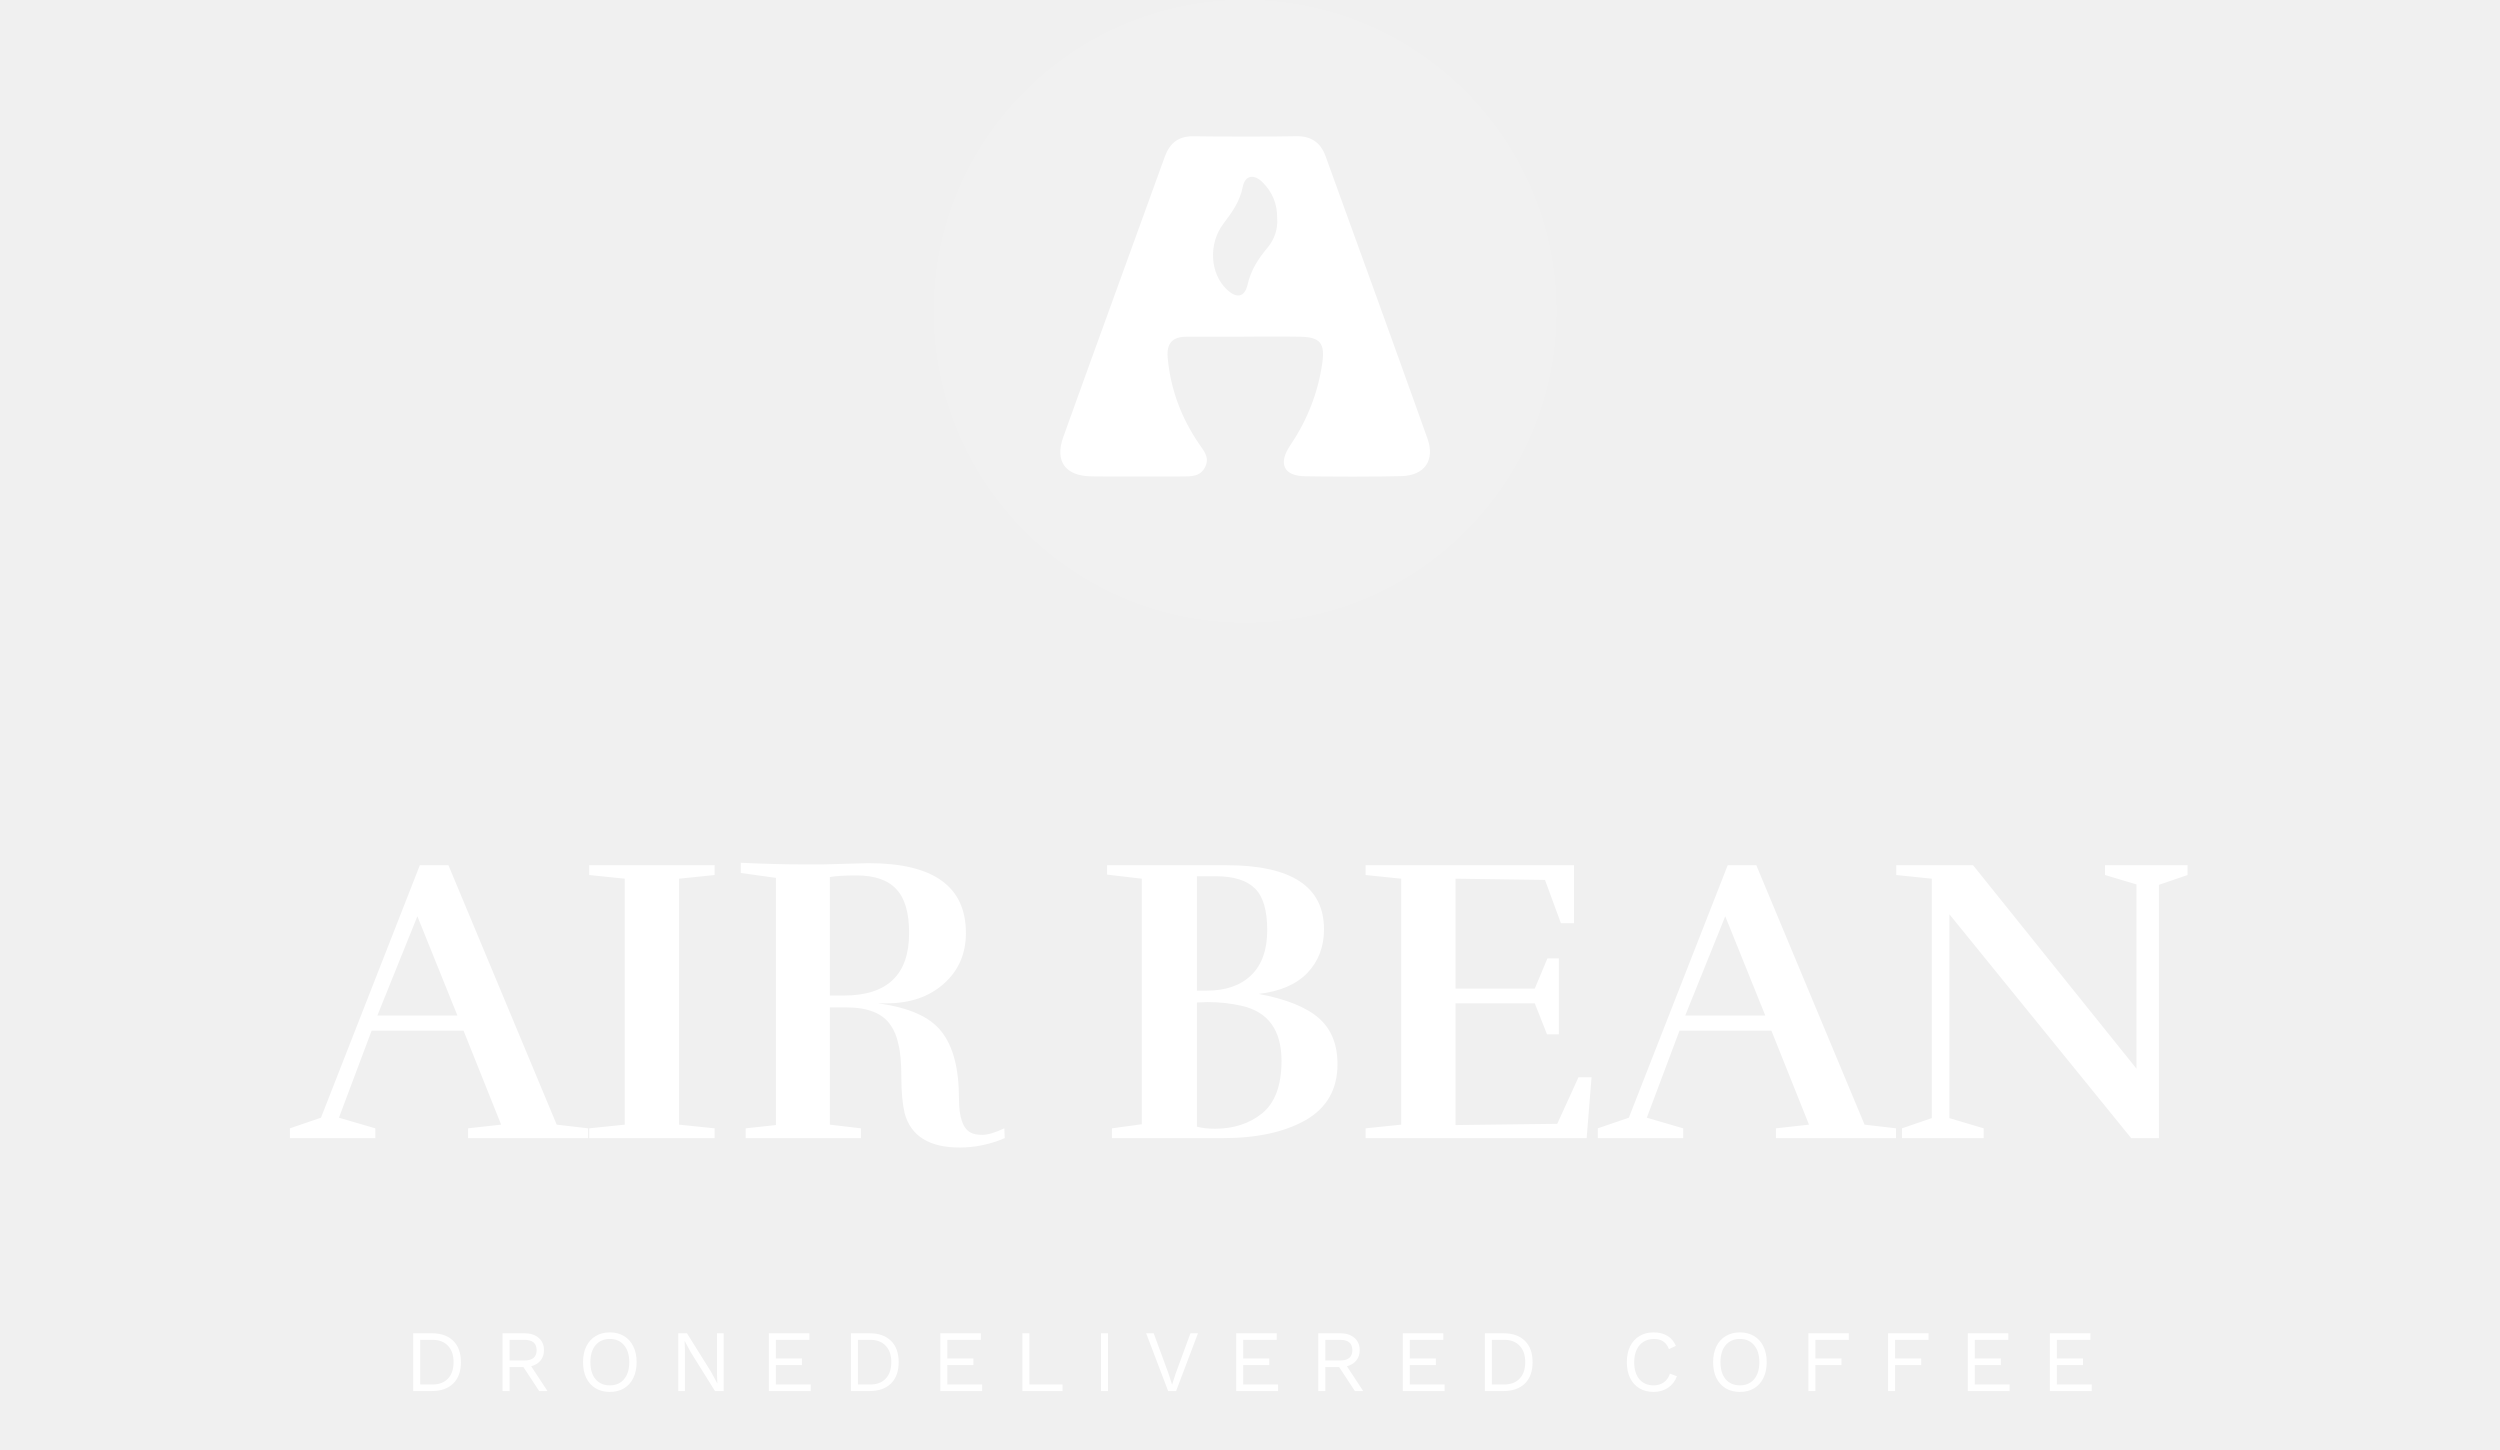
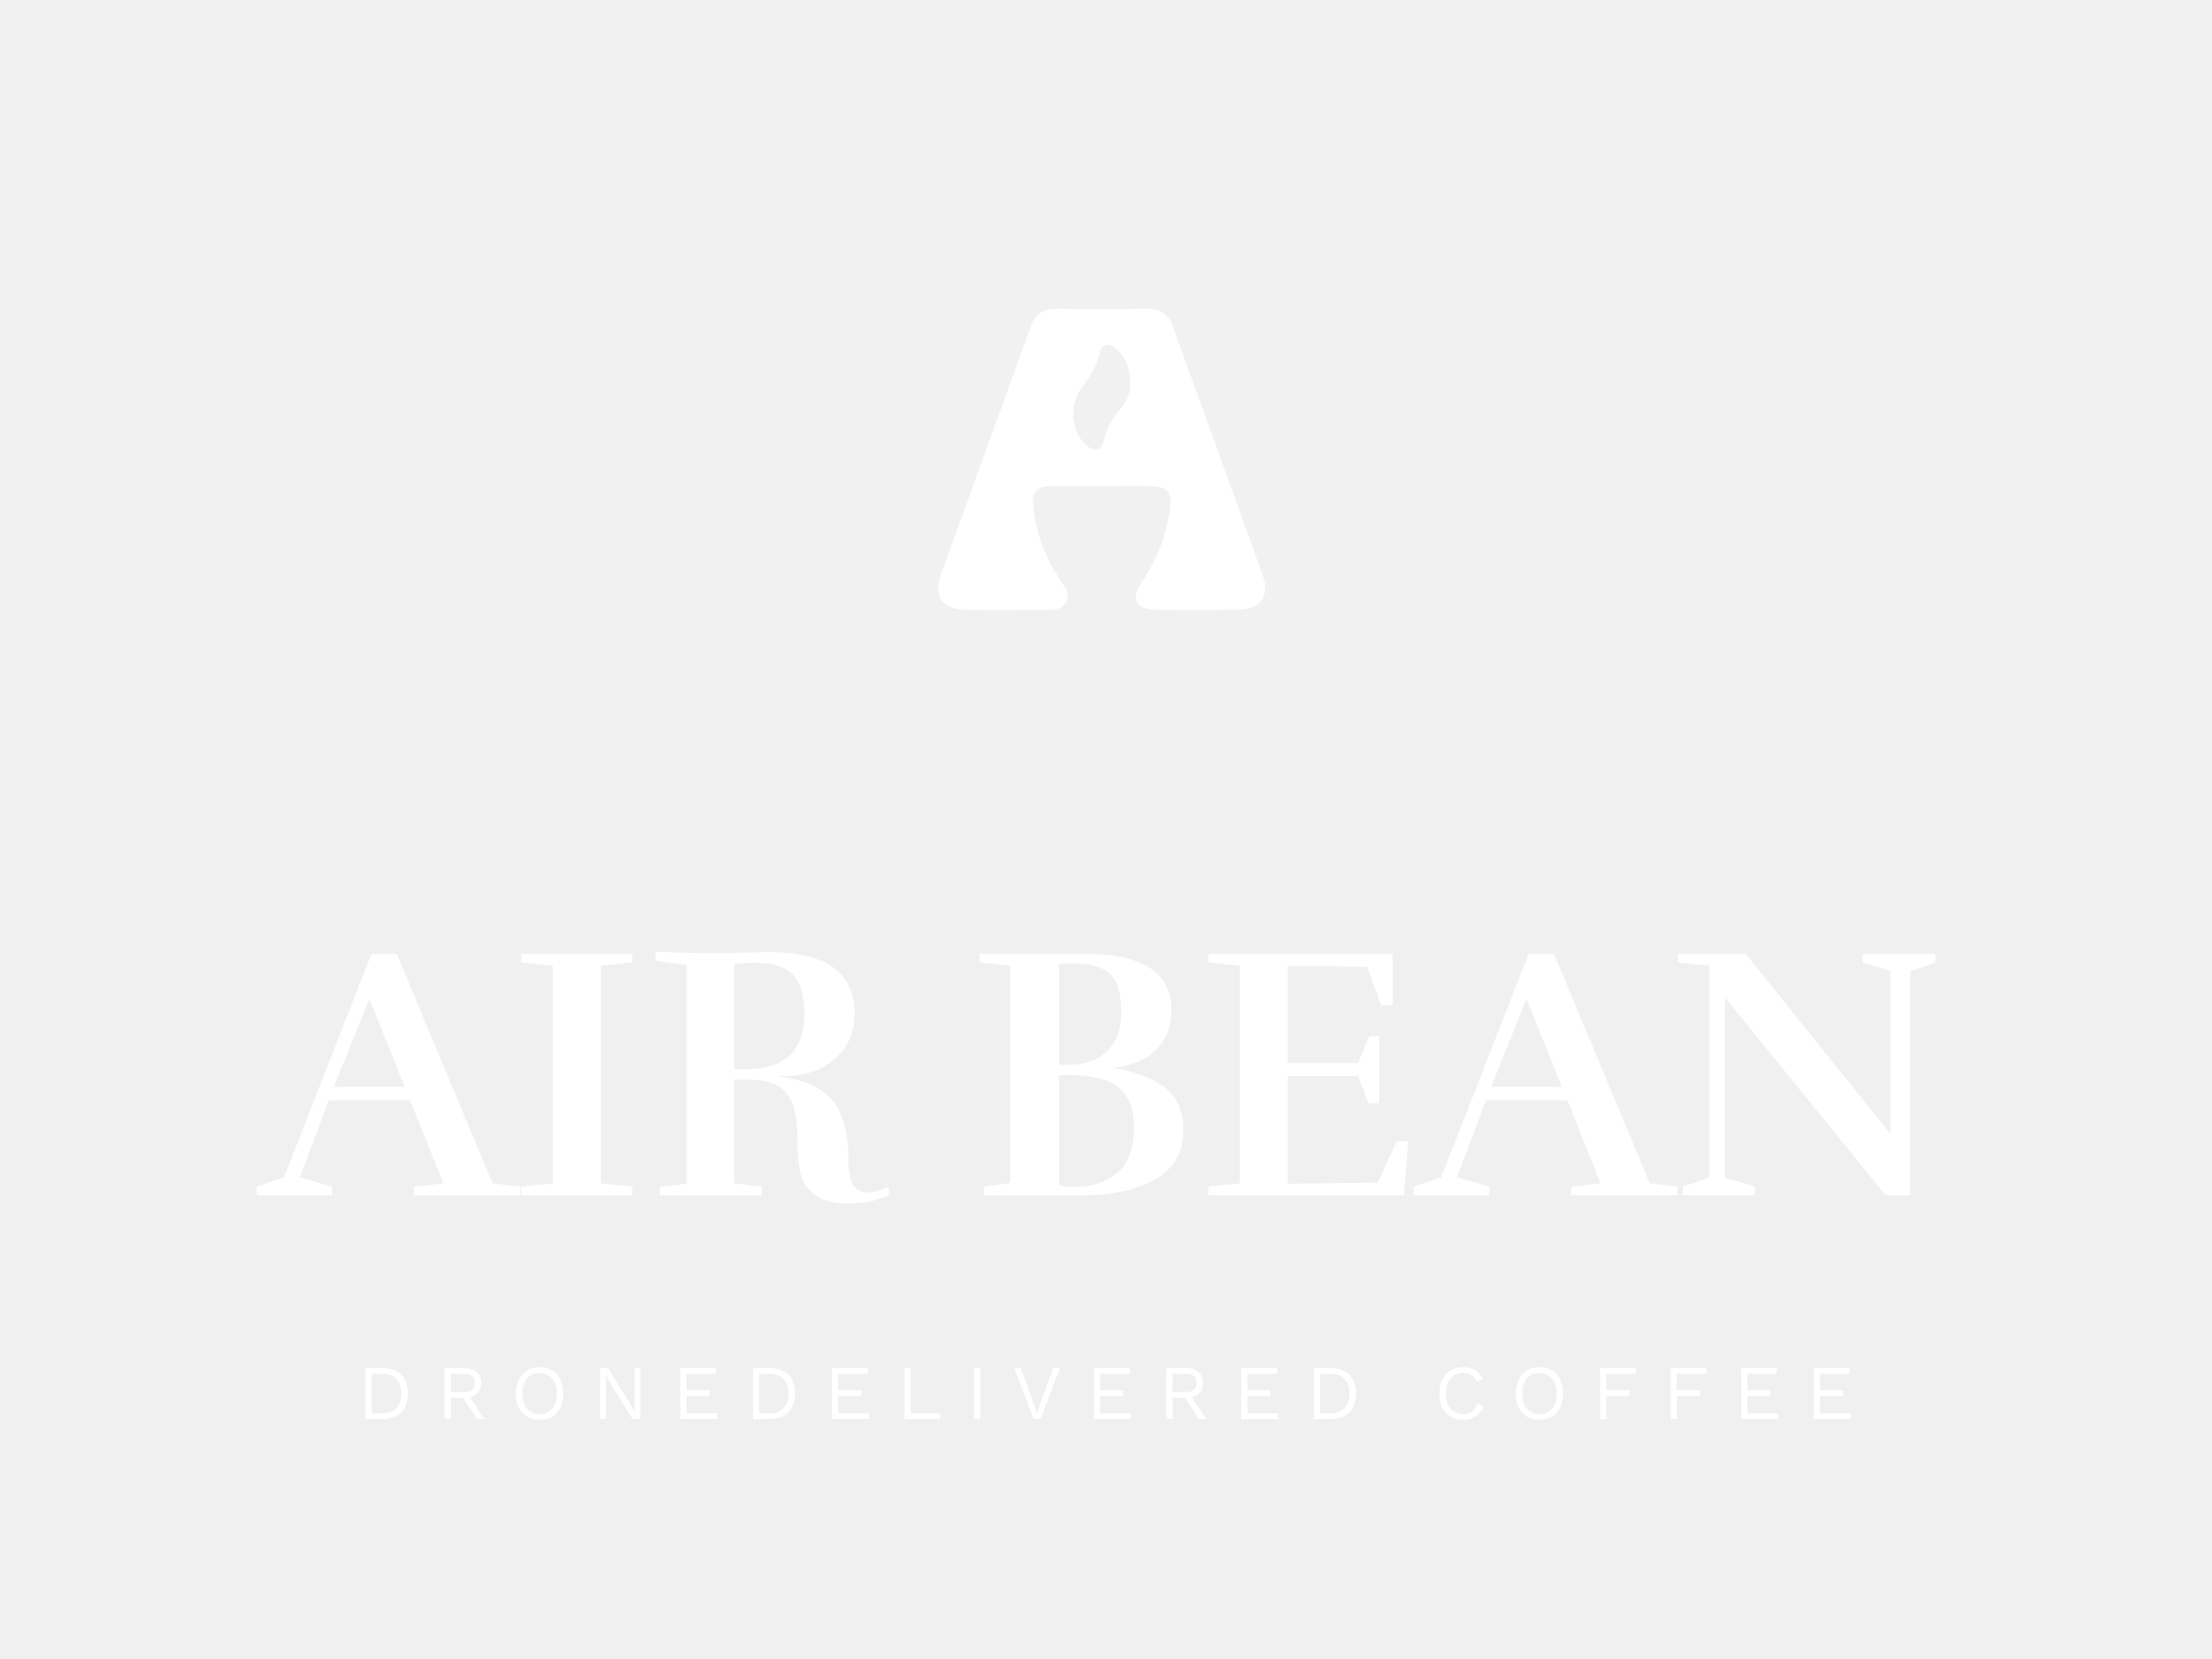
- <svg xmlns="http://www.w3.org/2000/svg" width="257" height="149" viewBox="0 0 257 149" fill="none">
+ <svg xmlns="http://www.w3.org/2000/svg" width="400" height="300" viewBox="0 0 257 149" fill="none">
  <circle cx="128" cy="32" r="32" fill="white" fill-opacity="0.1" />
  <path d="M44.395 137.06C45.331 137.06 46.063 137.318 46.591 137.834C47.119 138.35 47.383 139.082 47.383 140.03C47.383 140.978 47.119 141.71 46.591 142.226C46.063 142.742 45.331 143 44.395 143H42.478V137.06H44.395ZM44.467 142.325C45.145 142.325 45.673 142.124 46.051 141.722C46.435 141.314 46.627 140.75 46.627 140.03C46.627 139.31 46.435 138.749 46.051 138.347C45.673 137.939 45.145 137.735 44.467 137.735H43.198V142.325H44.467ZM53.806 140.534H52.384V143H51.664V137.06H53.914C54.52 137.06 55.006 137.216 55.372 137.528C55.738 137.84 55.921 138.263 55.921 138.797C55.921 139.217 55.804 139.571 55.57 139.859C55.336 140.147 55.015 140.345 54.607 140.453L56.281 143H55.426L53.806 140.534ZM52.384 139.859H53.905C54.745 139.859 55.165 139.505 55.165 138.797C55.165 138.089 54.745 137.735 53.905 137.735H52.384V139.859ZM62.691 136.97C63.249 136.97 63.735 137.096 64.149 137.348C64.563 137.594 64.881 137.948 65.103 138.41C65.331 138.866 65.445 139.406 65.445 140.03C65.445 140.654 65.331 141.197 65.103 141.659C64.881 142.115 64.563 142.469 64.149 142.721C63.735 142.967 63.249 143.09 62.691 143.09C62.133 143.09 61.647 142.967 61.233 142.721C60.819 142.469 60.498 142.115 60.27 141.659C60.048 141.197 59.937 140.654 59.937 140.03C59.937 139.406 60.048 138.866 60.27 138.41C60.498 137.948 60.819 137.594 61.233 137.348C61.647 137.096 62.133 136.97 62.691 136.97ZM62.691 137.645C62.073 137.645 61.584 137.858 61.224 138.284C60.87 138.704 60.693 139.286 60.693 140.03C60.693 140.774 60.87 141.359 61.224 141.785C61.584 142.205 62.073 142.415 62.691 142.415C63.309 142.415 63.795 142.205 64.149 141.785C64.509 141.359 64.689 140.774 64.689 140.03C64.689 139.286 64.509 138.704 64.149 138.284C63.795 137.858 63.309 137.645 62.691 137.645ZM74.391 143H73.5L71.016 139.022L70.386 137.852H70.377L70.413 138.806V143H69.729V137.06H70.62L73.095 141.02L73.734 142.208H73.743L73.707 141.254V137.06H74.391V143ZM83.341 142.325V143H79.039V137.06H83.206V137.735H79.759V139.652H82.441V140.327H79.759V142.325H83.341ZM89.395 137.06C90.331 137.06 91.063 137.318 91.591 137.834C92.119 138.35 92.383 139.082 92.383 140.03C92.383 140.978 92.119 141.71 91.591 142.226C91.063 142.742 90.331 143 89.395 143H87.478V137.06H89.395ZM89.467 142.325C90.145 142.325 90.673 142.124 91.051 141.722C91.435 141.314 91.627 140.75 91.627 140.03C91.627 139.31 91.435 138.749 91.051 138.347C90.673 137.939 90.145 137.735 89.467 137.735H88.198V142.325H89.467ZM100.966 142.325V143H96.664V137.06H100.831V137.735H97.384V139.652H100.066V140.327H97.384V142.325H100.966ZM109.225 142.325V143H105.103V137.06H105.823V142.325H109.225ZM113.902 143H113.182V137.06H113.902V143ZM120.903 143H120.084L117.825 137.06H118.599L120.111 141.164L120.489 142.343L120.867 141.173L122.379 137.06H123.153L120.903 143ZM131.383 142.325V143H127.081V137.06H131.248V137.735H127.801V139.652H130.483V140.327H127.801V142.325H131.383ZM137.663 140.534H136.241V143H135.521V137.06H137.771C138.377 137.06 138.863 137.216 139.229 137.528C139.595 137.84 139.778 138.263 139.778 138.797C139.778 139.217 139.661 139.571 139.427 139.859C139.193 140.147 138.872 140.345 138.464 140.453L140.138 143H139.283L137.663 140.534ZM136.241 139.859H137.762C138.602 139.859 139.022 139.505 139.022 138.797C139.022 138.089 138.602 137.735 137.762 137.735H136.241V139.859ZM148.508 142.325V143H144.206V137.06H148.373V137.735H144.926V139.652H147.608V140.327H144.926V142.325H148.508ZM154.562 137.06C155.498 137.06 156.23 137.318 156.758 137.834C157.286 138.35 157.55 139.082 157.55 140.03C157.55 140.978 157.286 141.71 156.758 142.226C156.23 142.742 155.498 143 154.562 143H152.645V137.06H154.562ZM154.634 142.325C155.312 142.325 155.84 142.124 156.218 141.722C156.602 141.314 156.794 140.75 156.794 140.03C156.794 139.31 156.602 138.749 156.218 138.347C155.84 137.939 155.312 137.735 154.634 137.735H153.365V142.325H154.634ZM172.387 141.479C172.201 141.983 171.895 142.379 171.469 142.667C171.043 142.949 170.551 143.09 169.993 143.09C169.435 143.09 168.949 142.967 168.535 142.721C168.121 142.469 167.8 142.115 167.572 141.659C167.35 141.197 167.239 140.654 167.239 140.03C167.239 139.412 167.35 138.872 167.572 138.41C167.8 137.948 168.121 137.594 168.535 137.348C168.949 137.096 169.429 136.97 169.975 136.97C170.545 136.97 171.022 137.087 171.406 137.321C171.796 137.555 172.087 137.9 172.279 138.356L171.568 138.689C171.436 138.341 171.244 138.08 170.992 137.906C170.74 137.732 170.419 137.645 170.029 137.645C169.621 137.645 169.264 137.741 168.958 137.933C168.652 138.119 168.415 138.392 168.247 138.752C168.079 139.112 167.995 139.538 167.995 140.03C167.995 140.774 168.172 141.359 168.526 141.785C168.886 142.205 169.375 142.415 169.993 142.415C170.395 142.415 170.743 142.313 171.037 142.109C171.331 141.905 171.541 141.605 171.667 141.209L172.387 141.479ZM178.863 136.97C179.421 136.97 179.907 137.096 180.321 137.348C180.735 137.594 181.053 137.948 181.275 138.41C181.503 138.866 181.617 139.406 181.617 140.03C181.617 140.654 181.503 141.197 181.275 141.659C181.053 142.115 180.735 142.469 180.321 142.721C179.907 142.967 179.421 143.09 178.863 143.09C178.305 143.09 177.819 142.967 177.405 142.721C176.991 142.469 176.67 142.115 176.442 141.659C176.22 141.197 176.109 140.654 176.109 140.03C176.109 139.406 176.22 138.866 176.442 138.41C176.67 137.948 176.991 137.594 177.405 137.348C177.819 137.096 178.305 136.97 178.863 136.97ZM178.863 137.645C178.245 137.645 177.756 137.858 177.396 138.284C177.042 138.704 176.865 139.286 176.865 140.03C176.865 140.774 177.042 141.359 177.396 141.785C177.756 142.205 178.245 142.415 178.863 142.415C179.481 142.415 179.967 142.205 180.321 141.785C180.681 141.359 180.861 140.774 180.861 140.03C180.861 139.286 180.681 138.704 180.321 138.284C179.967 137.858 179.481 137.645 178.863 137.645ZM186.621 137.735V139.652H189.303V140.327H186.621V143H185.901V137.06H190.059V137.735H186.621ZM194.814 137.735V139.652H197.496V140.327H194.814V143H194.094V137.06H198.252V137.735H194.814ZM206.59 142.325V143H202.288V137.06H206.455V137.735H203.008V139.652H205.69V140.327H203.008V142.325H206.59ZM215.029 142.325V143H210.727V137.06H214.894V137.735H211.447V139.652H214.129V140.327H211.447V142.325H215.029Z" fill="white" />
  <path d="M60.463 117L48.115 117L48.115 115.992L51.517 115.614L47.653 105.954L38.203 105.954L34.843 114.9L38.581 115.992L38.581 117L29.803 117L29.803 115.992L32.995 114.9L43.159 88.944L46.099 88.944L57.229 115.614L60.463 115.992L60.463 117ZM47.023 104.4L42.907 94.194L38.791 104.4L47.023 104.4ZM73.464 117L60.57 117L60.57 115.992L64.224 115.614L64.224 90.33L60.57 89.952L60.57 88.944L73.464 88.944L73.464 89.952L69.81 90.33L69.81 115.614L73.464 115.992L73.464 117ZM85.309 102.342L86.737 102.342C91.218 102.342 93.457 100.2 93.457 95.916C93.457 93.844 93.023 92.346 92.156 91.422C91.287 90.47 89.915 89.994 88.04 89.994C86.835 89.994 85.925 90.05 85.309 90.162L85.309 102.342ZM84.596 88.86L89.299 88.734C95.963 88.734 99.296 91.128 99.296 95.916C99.296 98.044 98.54 99.78 97.028 101.124C95.516 102.468 93.57 103.14 91.189 103.14L90.224 103.14C93.415 103.56 95.6 104.526 96.775 106.038C97.98 107.55 98.582 109.846 98.582 112.926C98.582 114.83 98.974 115.992 99.757 116.412C100.038 116.58 100.444 116.664 100.976 116.664C101.536 116.664 102.292 116.44 103.244 115.992L103.286 117C101.774 117.644 100.234 117.966 98.665 117.966C95.529 117.966 93.639 116.79 92.996 114.438C92.772 113.458 92.659 112.24 92.659 110.784C92.659 109.3 92.561 108.166 92.365 107.382C92.198 106.57 91.931 105.912 91.567 105.408C90.755 104.176 89.23 103.56 86.99 103.56L85.309 103.56L85.309 115.614L88.501 115.992L88.501 117L76.657 117L76.657 115.992L79.766 115.656L79.766 90.246L76.153 89.742L76.153 88.692C78.505 88.804 80.62 88.86 82.496 88.86L84.596 88.86ZM126.07 88.944C132.762 88.944 136.108 91.142 136.108 95.538C136.108 97.33 135.534 98.828 134.386 100.032C133.238 101.208 131.572 101.922 129.388 102.174C132.216 102.706 134.274 103.532 135.562 104.652C136.85 105.772 137.494 107.354 137.494 109.398C137.494 111.974 136.402 113.892 134.218 115.152C132.034 116.384 129.192 117 125.692 117L114.31 117L114.31 115.992L117.376 115.572L117.376 90.33L113.806 89.91L113.806 88.944L126.07 88.944ZM124.138 103.014L123.046 103.056L123.046 115.824C123.578 115.964 124.194 116.034 124.894 116.034C126.826 116.034 128.45 115.502 129.766 114.438C131.082 113.346 131.74 111.554 131.74 109.062C131.74 105.898 130.368 104.008 127.624 103.392C126.504 103.14 125.342 103.014 124.138 103.014ZM123.046 90.078L123.046 101.838L124.054 101.838C126.014 101.838 127.54 101.306 128.632 100.242C129.724 99.178 130.27 97.638 130.27 95.622C130.27 93.578 129.85 92.15 129.01 91.338C128.17 90.498 126.826 90.078 124.978 90.078L123.046 90.078ZM140.386 117L140.386 115.992L144.04 115.614L144.04 90.33L140.386 89.952L140.386 88.944L161.806 88.944L161.806 94.908L160.462 94.908L158.824 90.456L149.626 90.33L149.626 101.628L157.774 101.628L159.076 98.52L160.252 98.52L160.252 106.332L159.034 106.332L157.774 103.14L149.626 103.14L149.626 115.656L160.084 115.53L162.268 110.742L163.612 110.742L163.108 117L140.386 117ZM194.912 117L182.564 117L182.564 115.992L185.966 115.614L182.102 105.954L172.652 105.954L169.292 114.9L173.03 115.992L173.03 117L164.252 117L164.252 115.992L167.444 114.9L177.608 88.944L180.548 88.944L191.678 115.614L194.912 115.992L194.912 117ZM181.472 104.4L177.356 94.194L173.24 104.4L181.472 104.4ZM216.397 88.944L224.881 88.944L224.881 89.952L221.941 90.96L221.941 117L219.085 117L200.395 93.984L200.395 114.942L203.923 115.992L203.923 117L195.523 117L195.523 115.992L198.589 114.942L198.589 90.33L194.935 89.952L194.935 88.944L202.831 88.944L219.631 109.86L219.631 90.918L216.397 89.952L216.397 88.944Z" fill="white" />
  <path d="M146.738 45.065C143.28 35.38 139.771 25.715 136.265 16.047C135.756 14.652 134.791 13.973 133.233 14.001C129.727 14.065 126.218 14.053 122.712 14.005C121.162 13.985 120.252 14.692 119.739 16.114C116.266 25.719 112.76 35.309 109.306 44.922C108.408 47.419 109.521 48.937 112.184 48.969C115.296 49.009 118.404 48.977 121.516 48.977C122.45 48.977 123.408 49.021 123.904 47.974C124.37 47.007 123.742 46.336 123.261 45.629C121.432 42.948 120.327 40.007 120.037 36.755C119.91 35.304 120.53 34.621 121.941 34.617C123.924 34.609 125.912 34.617 127.895 34.617C127.895 34.613 127.895 34.609 127.895 34.609C129.815 34.609 131.734 34.581 133.65 34.617C135.713 34.653 136.229 35.269 135.927 37.354C135.482 40.427 134.361 43.235 132.621 45.809C131.373 47.658 131.969 48.925 134.131 48.957C137.438 49.013 140.748 49.021 144.055 48.945C146.448 48.889 147.545 47.323 146.738 45.065ZM130.291 25.472C129.346 26.606 128.59 27.765 128.253 29.251C127.939 30.638 127.064 30.67 126.09 29.735C124.397 28.101 124.199 25.08 125.765 22.998C126.643 21.832 127.462 20.725 127.756 19.203C127.994 17.984 128.936 17.868 129.815 18.763C130.78 19.738 131.313 20.925 131.293 22.443C131.377 23.51 131.027 24.597 130.291 25.472Z" fill="white" />
</svg>
